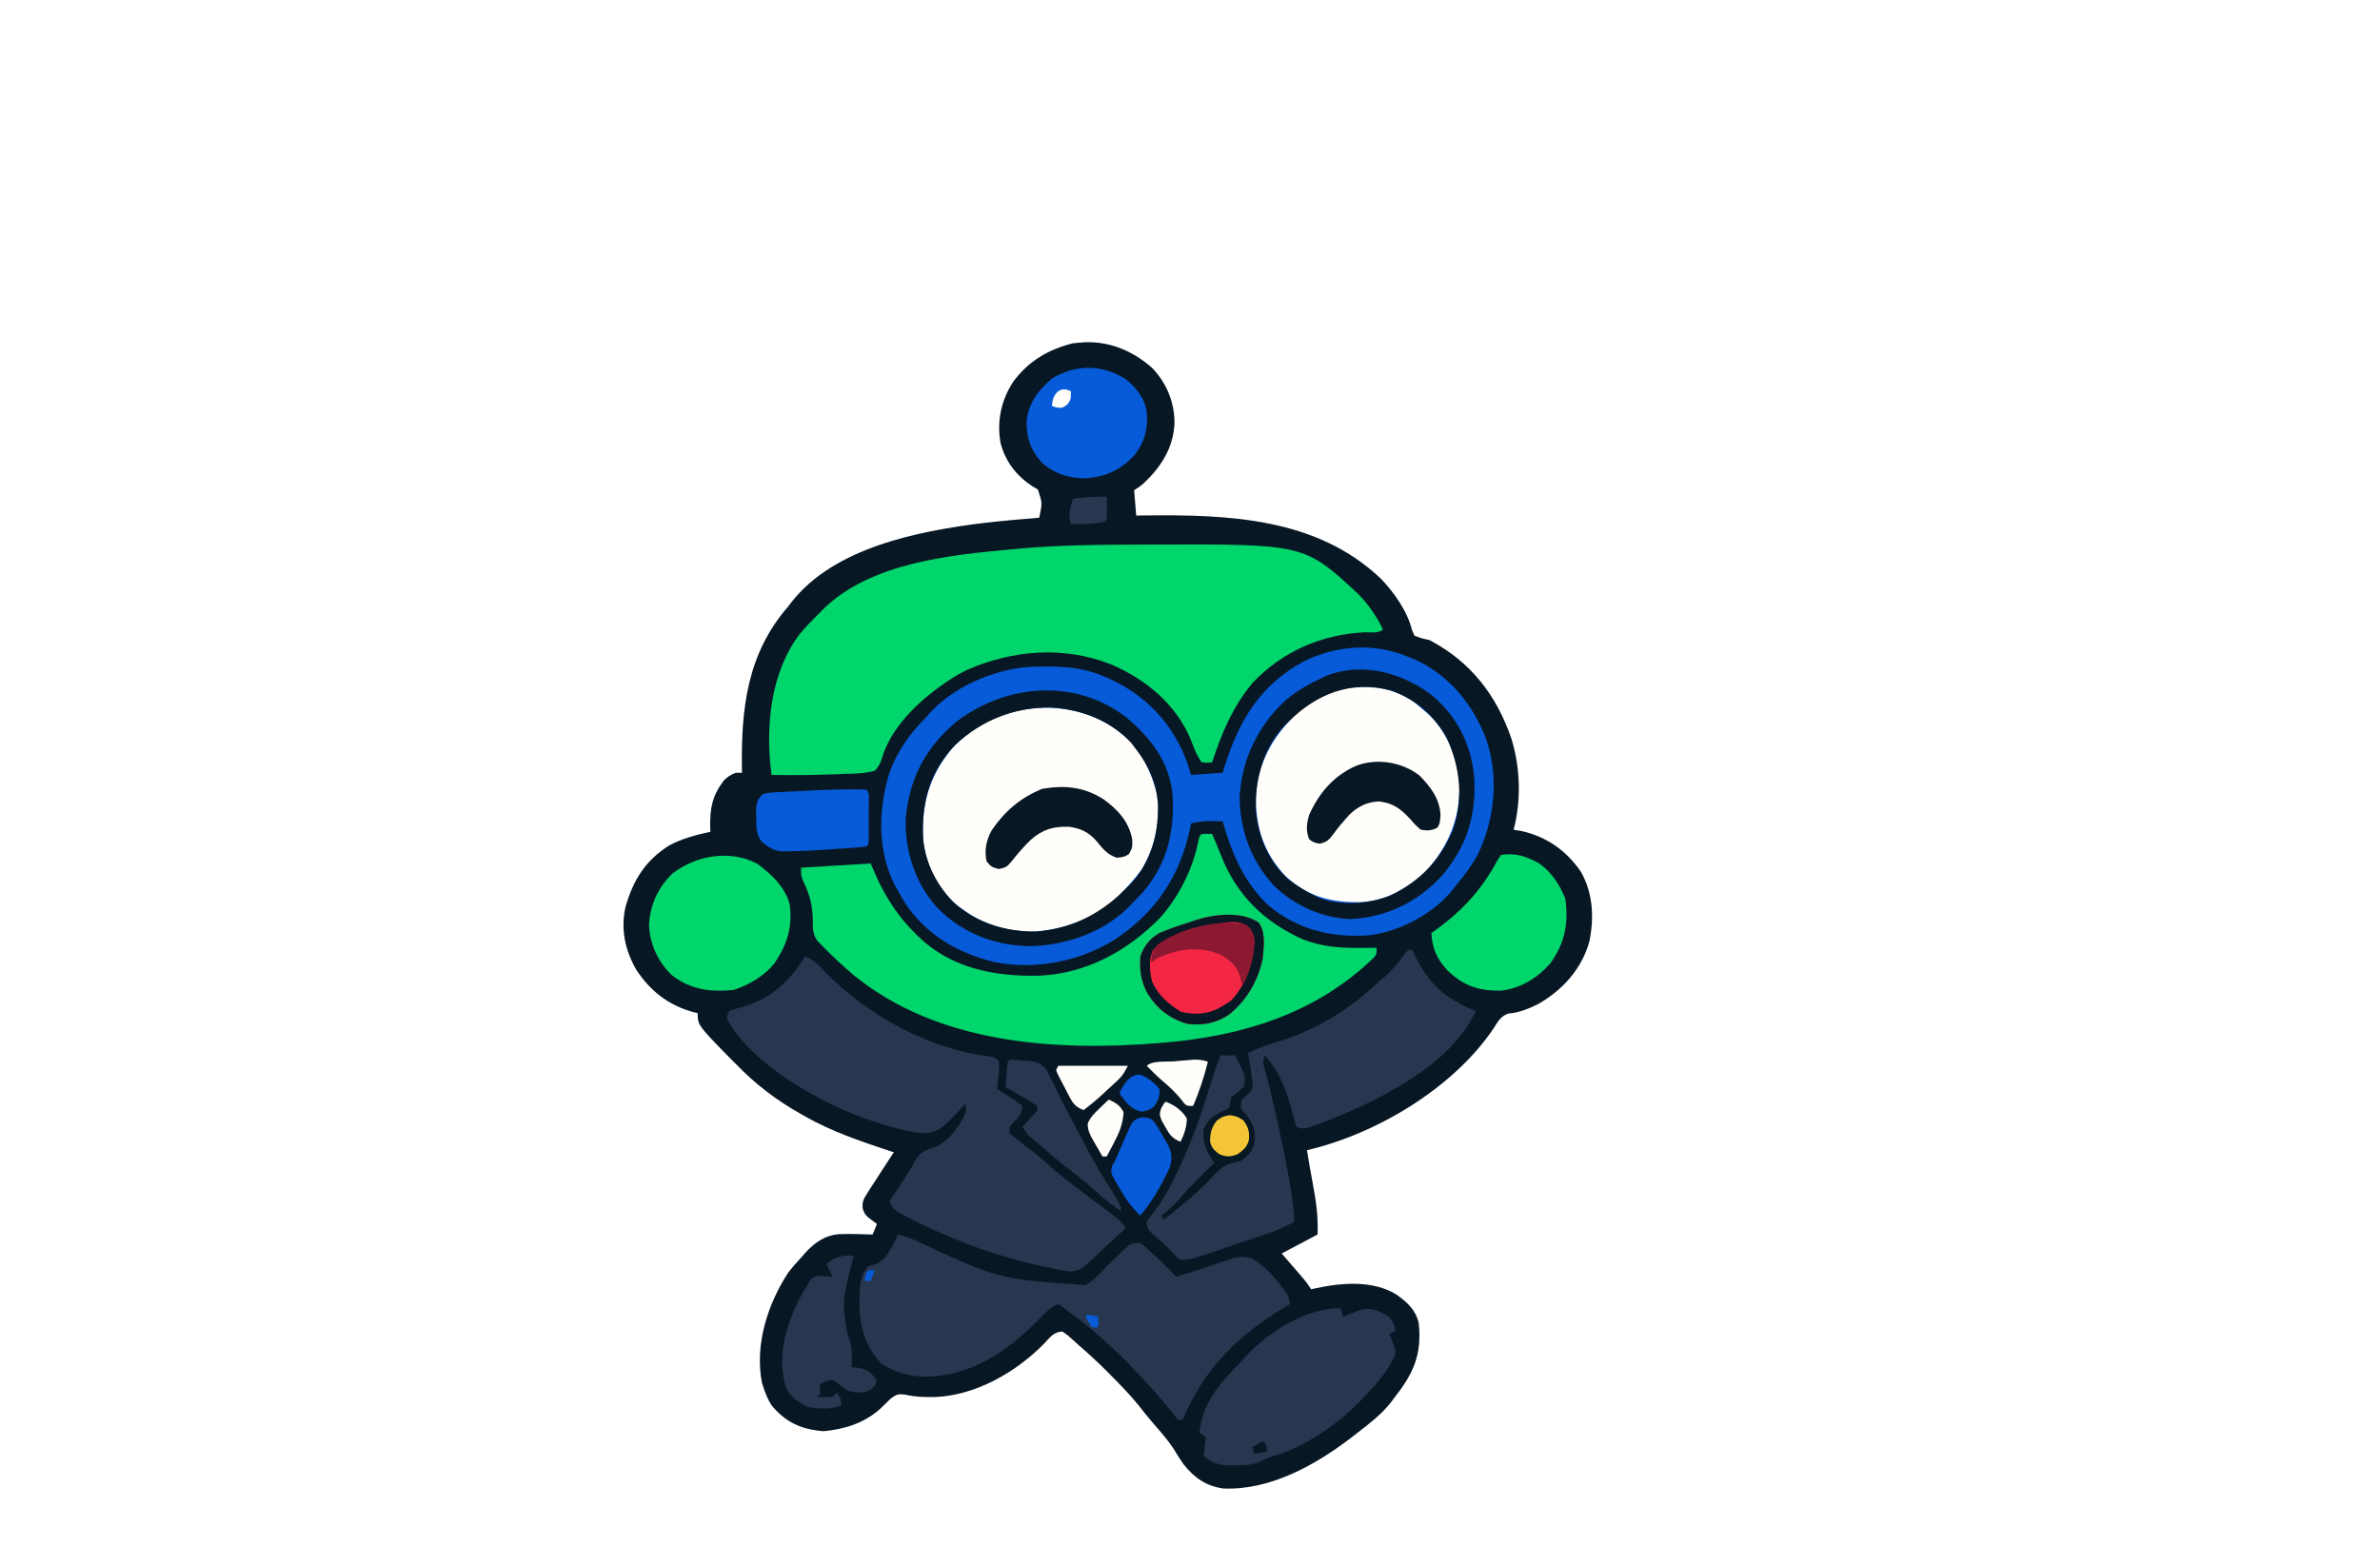
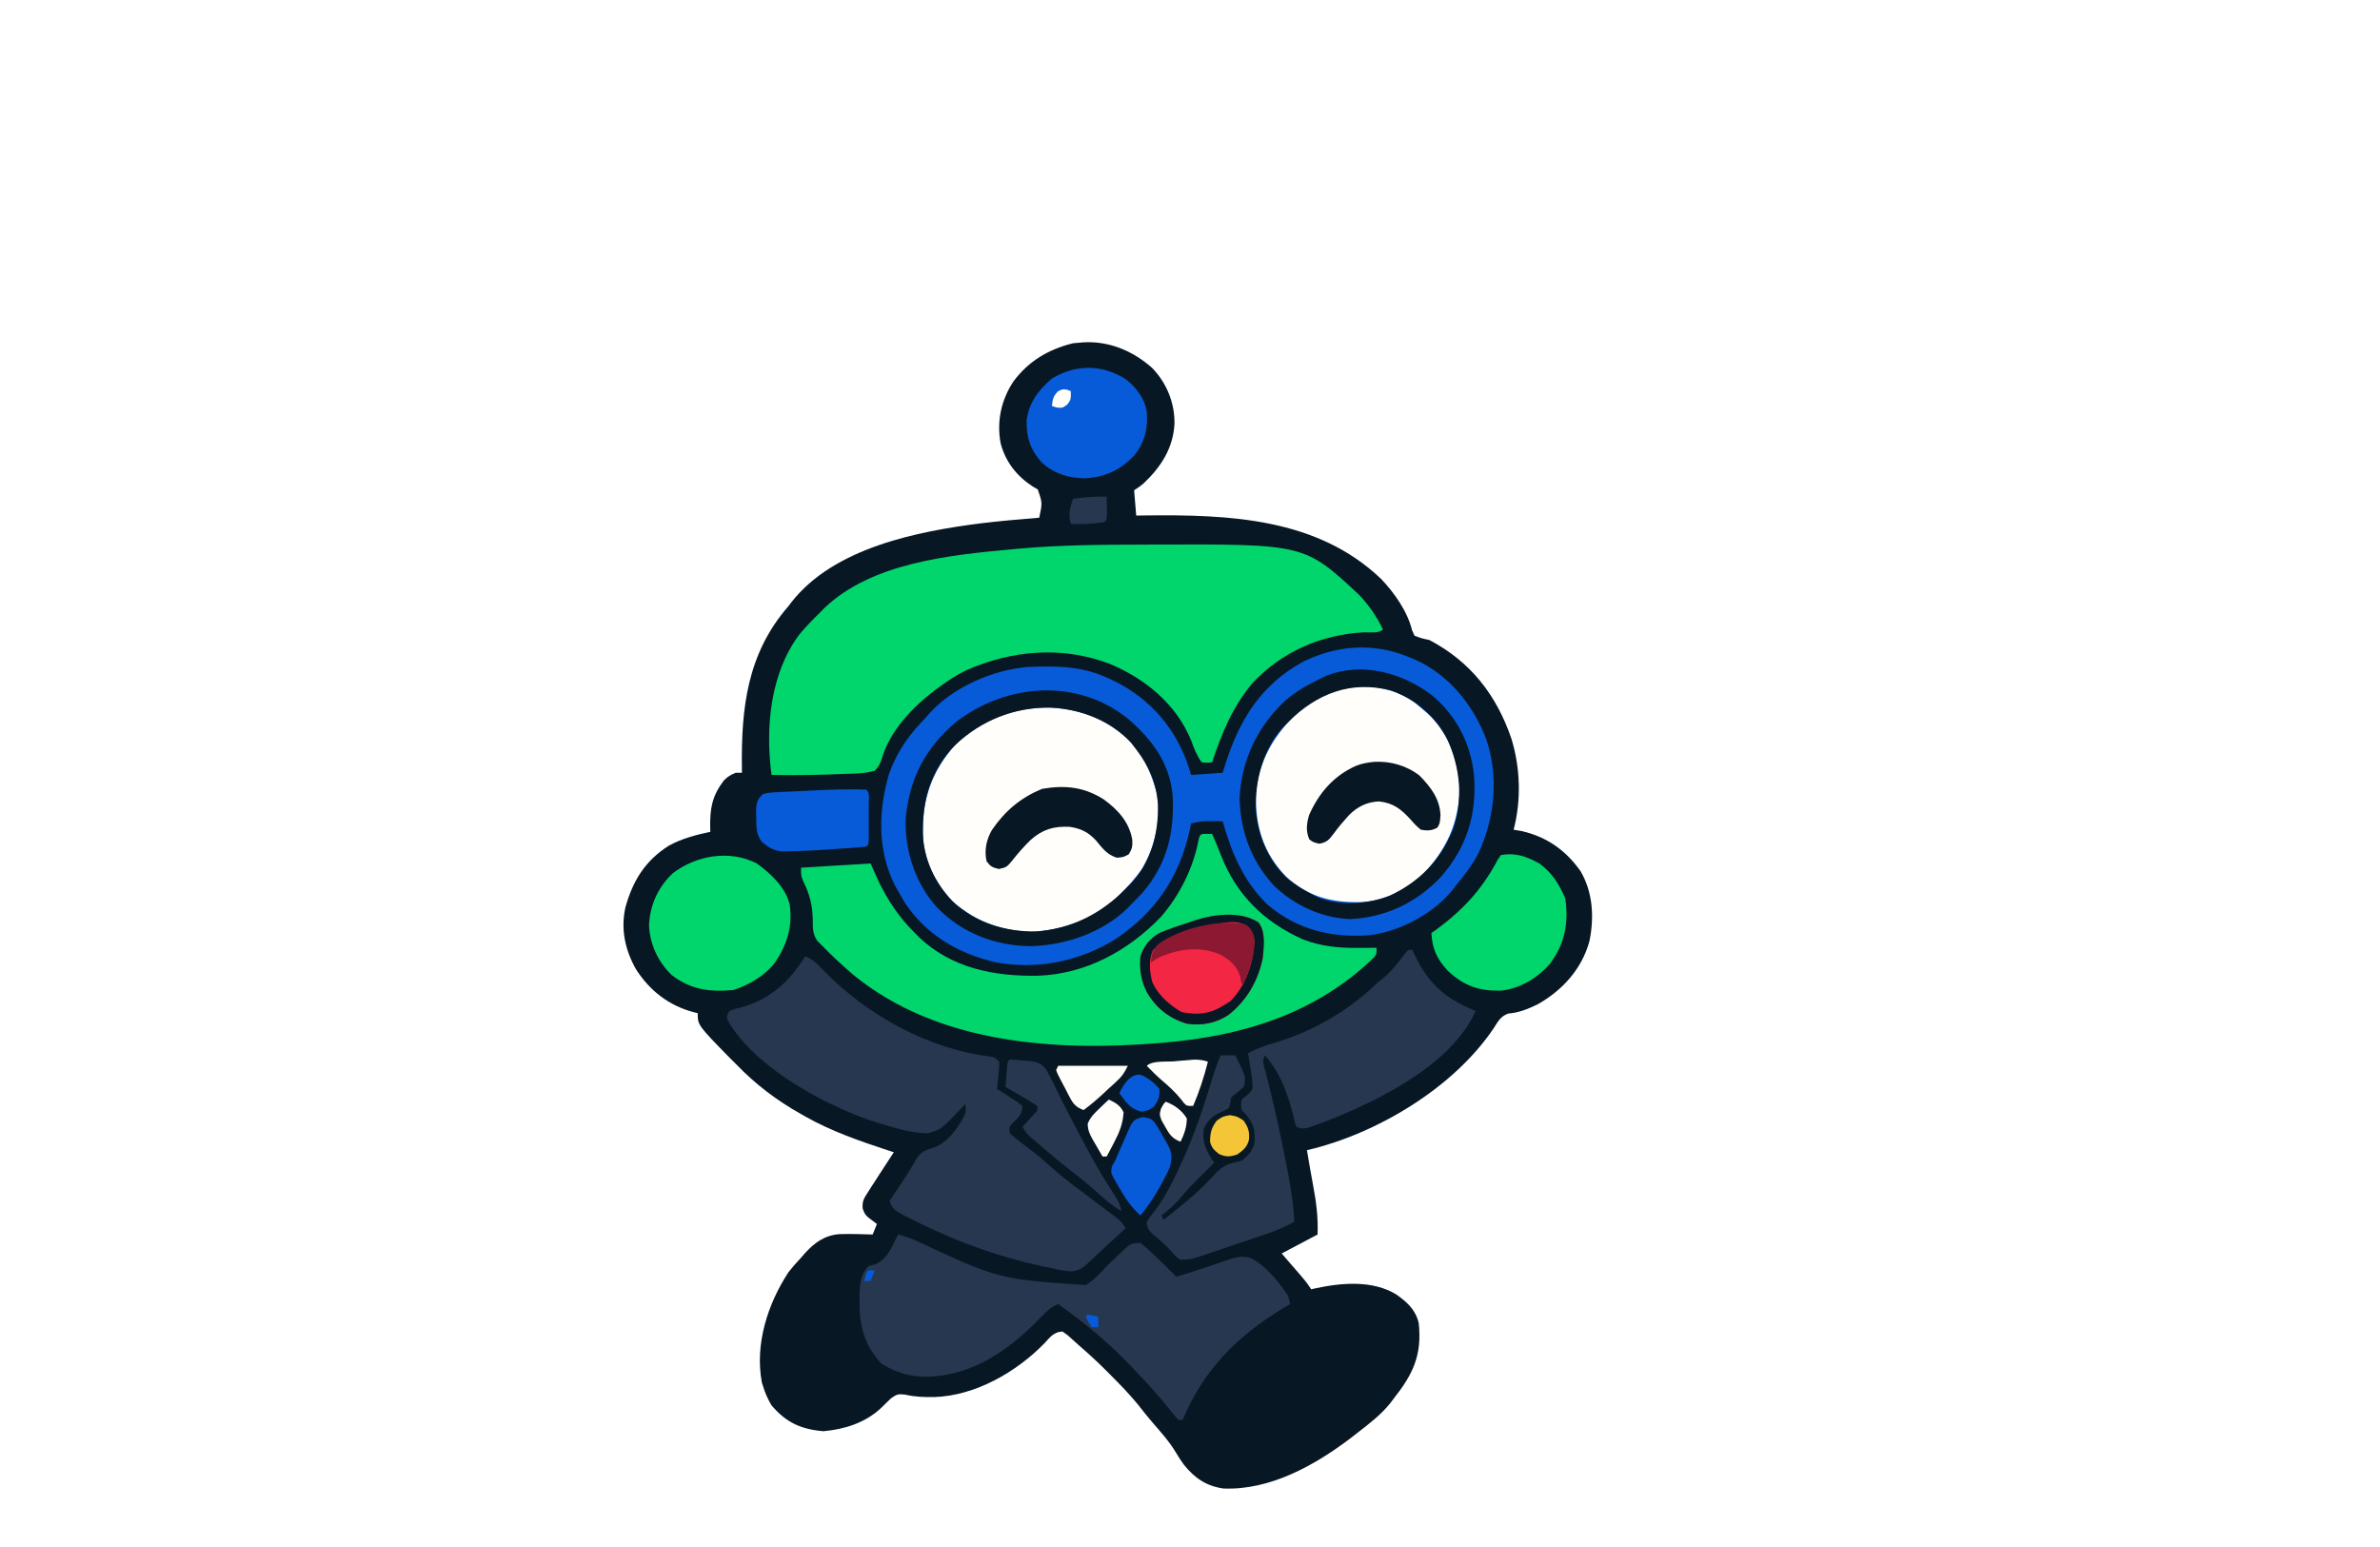
<svg xmlns="http://www.w3.org/2000/svg" viewBox="0 0 400 260" width="400" height="260">
  <path d="M 182.15 57.53 C 186.50 57.31 190.47 59.01 193.67 61.87 C 196.11 64.42 197.46 67.77 197.39 71.27 C 197.15 75.34 195.15 78.44 192.23 81.22 C 191.67 81.69 191.67 81.69 190.61 82.40 C 190.73 83.80 190.84 85.21 190.96 86.65 C 191.67 86.64 191.67 86.64 192.39 86.63 C 206.51 86.46 221.38 87.03 232.13 97.31 C 234.33 99.61 236.56 102.78 237.31 105.89 C 237.45 106.21 237.59 106.52 237.74 106.85 C 238.89 107.28 238.89 107.28 240.22 107.56 C 247.16 111.20 251.53 116.82 254.04 124.21 C 255.52 129.09 255.69 134.50 254.39 139.45 C 254.83 139.52 255.27 139.59 255.72 139.67 C 259.97 140.64 263.18 142.91 265.66 146.45 C 267.74 150.04 267.95 154.25 267.12 158.23 C 265.84 162.86 262.60 166.43 258.47 168.77 C 256.90 169.55 255.27 170.21 253.51 170.34 C 252.20 170.77 251.73 171.73 251.02 172.84 C 244.26 182.87 231.34 190.59 219.66 193.31 C 219.76 193.89 219.86 194.47 219.95 195.06 C 220.02 195.44 220.08 195.83 220.15 196.23 C 220.31 197.17 220.48 198.11 220.66 199.05 C 221.20 201.90 221.56 204.55 221.44 207.48 C 219.45 208.53 217.46 209.58 215.41 210.67 C 216.78 212.26 216.78 212.26 218.15 213.84 C 218.32 214.04 218.49 214.24 218.67 214.44 C 218.84 214.64 219.02 214.85 219.19 215.06 C 219.66 215.63 219.66 215.63 220.37 216.69 C 220.58 216.64 220.79 216.59 221.00 216.54 C 225.43 215.58 230.71 215.11 234.69 217.57 C 236.51 218.86 237.92 220.14 238.44 222.36 C 239.02 227.77 237.47 230.97 234.19 235.12 C 234.02 235.34 233.85 235.57 233.68 235.80 C 232.11 237.76 230.15 239.26 228.17 240.79 C 227.81 241.07 227.45 241.35 227.08 241.64 C 220.99 246.27 213.49 250.48 205.63 250.17 C 202.71 249.76 200.76 248.40 198.94 246.13 C 198.46 245.46 198.03 244.79 197.61 244.09 C 196.52 242.26 195.11 240.71 193.73 239.11 C 192.88 238.13 192.08 237.12 191.28 236.09 C 189.79 234.27 188.17 232.61 186.51 230.95 C 186.26 230.70 186.01 230.45 185.75 230.19 C 184.32 228.77 182.85 227.41 181.32 226.10 C 180.90 225.73 180.49 225.37 180.09 224.99 C 179.49 224.43 179.49 224.43 178.56 223.78 C 177.13 223.85 176.50 224.71 175.57 225.73 C 170.82 230.60 163.95 234.57 157.03 234.80 C 155.31 234.82 153.79 234.78 152.12 234.39 C 151.00 234.24 150.67 234.34 149.74 235.02 C 149.14 235.59 148.55 236.16 147.97 236.74 C 145.30 239.17 141.92 240.22 138.39 240.54 C 134.64 240.22 132.13 239.10 129.66 236.18 C 129.04 235.15 128.60 234.14 128.25 232.99 C 128.18 232.79 128.11 232.58 128.05 232.37 C 126.83 225.96 129.01 219.16 132.52 213.81 C 133.19 212.96 133.88 212.16 134.63 211.38 C 134.93 211.03 134.93 211.03 135.24 210.67 C 136.87 208.87 138.58 207.61 141.06 207.42 C 142.93 207.36 144.80 207.41 146.67 207.48 C 146.91 206.90 147.14 206.31 147.38 205.71 C 146.87 205.33 146.87 205.33 146.34 204.93 C 145.57 204.36 145.29 204.05 144.99 203.13 C 144.88 201.90 145.18 201.43 145.85 200.40 C 146.06 200.08 146.26 199.75 146.47 199.42 C 146.69 199.08 146.91 198.75 147.14 198.40 C 147.35 198.06 147.57 197.73 147.79 197.38 C 148.59 196.13 149.40 194.89 150.22 193.66 C 149.97 193.58 149.72 193.50 149.46 193.41 C 144.58 191.80 139.82 190.18 135.33 187.64 C 135.11 187.51 134.88 187.39 134.65 187.25 C 130.52 184.94 126.93 182.21 123.64 178.78 C 123.35 178.50 123.06 178.21 122.76 177.91 C 117.26 172.29 117.26 172.29 117.26 170.28 C 117.04 170.22 116.83 170.17 116.60 170.12 C 112.42 169.01 109.24 166.55 106.90 162.92 C 105.05 159.66 104.30 156.18 105.11 152.50 C 106.36 148.01 108.44 144.63 112.44 142.11 C 114.64 140.92 116.94 140.32 119.39 139.80 C 119.38 139.58 119.37 139.36 119.36 139.13 C 119.30 135.89 119.67 133.78 121.65 131.18 C 122.28 130.54 122.80 130.21 123.64 129.88 C 123.99 129.88 124.34 129.88 124.70 129.88 C 124.70 129.65 124.70 129.42 124.69 129.19 C 124.55 119.03 125.57 109.84 132.50 101.89 C 132.67 101.67 132.83 101.46 133.00 101.23 C 140.16 92.04 154.22 89.29 165.02 87.93 C 168.23 87.55 171.44 87.27 174.66 87.01 C 175.19 84.52 175.19 84.52 174.42 82.26 C 174.13 82.10 173.85 81.93 173.56 81.76 C 170.89 80.02 169.02 77.66 168.18 74.54 C 167.48 70.83 168.26 67.24 170.32 64.11 C 172.89 60.67 176.19 58.72 180.33 57.69 C 180.94 57.64 181.55 57.58 182.15 57.53 Z" fill="#081724" />
  <path d="M 236.67 110.39 C 237.03 110.54 237.39 110.68 237.75 110.82 C 243.50 113.39 247.57 118.42 249.78 124.21 C 251.93 130.53 251.25 137.52 248.43 143.50 C 247.42 145.39 246.20 147.03 244.82 148.66 C 244.66 148.87 244.50 149.09 244.33 149.31 C 241.06 153.49 235.52 156.45 230.30 157.17 C 223.84 157.67 218.03 156.29 213.00 152.01 C 209.00 148.13 206.97 143.31 205.49 138.03 C 204.94 138.02 204.39 138.01 203.83 138.01 C 203.52 138.01 203.21 138.00 202.90 138.00 C 201.95 138.03 201.09 138.18 200.18 138.39 C 200.11 138.73 200.04 139.07 199.97 139.43 C 198.25 147.33 194.24 153.29 187.50 157.82 C 181.48 161.59 174.17 163.06 167.18 161.70 C 160.99 160.22 155.63 157.09 152.08 151.72 C 151.68 151.06 151.30 150.39 150.93 149.72 C 150.76 149.43 150.59 149.13 150.41 148.82 C 147.45 142.99 147.60 136.26 149.41 130.09 C 150.74 126.34 152.76 123.49 155.53 120.67 C 155.72 120.46 155.90 120.24 156.09 120.02 C 160.13 115.48 166.86 112.56 172.83 112.09 C 177.16 111.92 181.24 111.90 185.30 113.58 C 185.83 113.80 185.83 113.80 186.38 114.03 C 192.63 116.88 197.06 121.57 199.48 128.03 C 199.73 128.76 199.95 129.50 200.18 130.24 C 201.93 130.12 203.69 130.00 205.49 129.88 C 205.62 129.47 205.74 129.07 205.87 128.65 C 208.25 121.07 211.86 115.10 219.08 111.17 C 224.71 108.44 230.81 107.97 236.67 110.39 Z" fill="#075BD8" />
  <path d="M 192.08 91.53 C 192.79 91.53 193.50 91.52 194.21 91.52 C 219.25 91.44 219.25 91.44 228.41 99.96 C 230.06 101.69 231.39 103.63 232.42 105.79 C 231.71 106.50 230.28 106.24 229.30 106.27 C 222.06 106.64 215.50 109.50 210.49 114.80 C 207.17 118.81 205.33 123.20 203.72 128.11 C 202.90 128.22 202.90 128.22 201.95 128.11 C 201.12 126.94 200.65 125.75 200.18 124.41 C 197.66 118.32 192.54 114.13 186.59 111.60 C 178.67 108.55 170.24 109.23 162.54 112.58 C 160.92 113.34 159.46 114.30 158.01 115.36 C 157.71 115.57 157.41 115.79 157.10 116.02 C 153.38 118.86 149.56 122.82 148.22 127.46 C 147.93 128.34 147.69 128.86 147.03 129.53 C 145.39 130.00 143.74 130.03 142.05 130.06 C 141.56 130.08 141.09 130.10 140.60 130.12 C 139.20 130.18 137.80 130.21 136.40 130.24 C 135.82 130.24 135.82 130.24 135.24 130.26 C 133.38 130.28 131.53 130.28 129.67 130.24 C 128.61 122.39 129.43 113.13 134.37 106.61 C 135.44 105.31 136.61 104.13 137.81 102.95 C 138.04 102.72 138.26 102.49 138.49 102.25 C 146.46 94.57 159.64 93.28 170.06 92.32 C 170.64 92.27 170.64 92.27 171.24 92.21 C 178.18 91.59 185.12 91.54 192.08 91.53 Z" fill="#00D66B" />
  <path d="M 202.86 140.14 C 203.29 140.15 203.29 140.15 203.72 140.16 C 204.25 141.37 204.76 142.57 205.23 143.80 C 207.84 150.45 212.48 154.97 218.96 157.87 C 222.03 159.06 225.06 159.35 228.33 159.31 C 228.77 159.31 228.77 159.31 229.21 159.31 C 229.93 159.30 230.64 159.30 231.36 159.29 C 231.36 160.35 231.36 160.35 230.94 160.90 C 221.19 170.36 208.83 174.13 195.57 175.24 C 195.33 175.26 195.09 175.28 194.85 175.30 C 177.31 176.73 157.64 175.43 143.49 163.90 C 141.64 162.32 139.86 160.68 138.17 158.94 C 137.89 158.65 137.61 158.37 137.32 158.07 C 136.55 156.84 136.60 155.93 136.60 154.49 C 136.54 152.09 136.07 150.28 135.00 148.11 C 134.63 147.24 134.63 147.24 134.63 145.83 C 138.49 145.59 142.34 145.36 146.32 145.12 C 146.79 146.17 147.26 147.22 147.74 148.31 C 149.38 151.54 151.16 154.25 153.76 156.81 C 153.98 157.03 154.19 157.25 154.42 157.48 C 159.95 162.73 167.01 164.10 174.40 163.99 C 182.49 163.72 189.63 159.80 195.17 154.04 C 198.29 150.39 200.57 145.84 201.45 141.12 C 201.68 140.13 201.82 140.16 202.86 140.14 Z" fill="#00D66B" />
  <path d="M 135.33 160.71 C 136.70 161.26 137.50 162.13 138.50 163.19 C 145.74 170.62 156.08 176.35 166.46 177.57 C 167.22 177.72 167.22 177.72 167.93 178.43 C 167.93 179.50 167.93 179.50 167.80 180.77 C 167.76 181.19 167.72 181.61 167.68 182.05 C 167.63 182.54 167.63 182.54 167.58 183.03 C 167.89 183.22 168.19 183.42 168.51 183.61 C 168.91 183.87 169.31 184.13 169.70 184.38 C 170.10 184.63 170.49 184.88 170.90 185.14 C 171.21 185.38 171.52 185.62 171.83 185.87 C 171.83 187.34 171.14 187.77 170.17 188.80 C 169.60 189.42 169.60 189.42 169.70 190.47 C 170.45 191.13 171.19 191.72 171.99 192.31 C 172.45 192.66 172.91 193.02 173.37 193.37 C 173.60 193.54 173.82 193.71 174.05 193.89 C 174.80 194.48 175.50 195.10 176.19 195.74 C 178.83 198.14 181.75 200.21 184.59 202.35 C 185.23 202.83 185.87 203.32 186.51 203.80 C 187.06 204.22 187.06 204.22 187.62 204.64 C 188.48 205.35 188.48 205.35 189.19 206.42 C 187.98 207.55 186.76 208.67 185.53 209.78 C 184.99 210.27 184.46 210.79 183.94 211.30 C 181.70 213.38 181.70 213.38 180.11 213.68 C 178.96 213.63 177.92 213.42 176.79 213.15 C 176.24 213.04 175.68 212.92 175.13 212.81 C 168.04 211.28 161.34 208.88 154.82 205.71 C 154.58 205.59 154.33 205.47 154.08 205.35 C 150.09 203.38 150.09 203.38 149.51 201.81 C 149.74 201.46 149.98 201.11 150.22 200.75 C 150.37 200.52 150.52 200.30 150.68 200.06 C 151.01 199.58 151.34 199.08 151.67 198.59 C 152.49 197.36 153.27 196.12 153.98 194.81 C 154.75 193.56 155.54 193.30 156.91 192.89 C 159.31 191.96 160.79 189.87 161.98 187.68 C 162.35 186.84 162.35 186.84 162.26 185.51 C 162.07 185.72 161.88 185.93 161.68 186.15 C 158.13 189.87 158.13 189.87 155.89 190.47 C 153.57 190.45 151.34 189.83 149.13 189.19 C 148.81 189.09 148.48 189.00 148.15 188.90 C 145.17 188.01 142.37 186.88 139.59 185.51 C 139.19 185.32 138.80 185.13 138.39 184.93 C 132.64 181.98 125.40 177.15 122.22 171.34 C 122.20 170.57 122.20 170.57 122.58 169.92 C 123.48 169.56 123.48 169.56 124.66 169.28 C 129.50 167.91 132.73 164.93 135.33 160.71 Z" fill="#26374F" />
  <path d="M 189.58 124.21 C 191.86 126.61 193.22 129.21 194.15 132.36 C 194.22 132.58 194.29 132.80 194.36 133.03 C 195.25 137.54 194.20 142.20 191.87 146.12 C 190.76 147.68 189.47 149.06 188.13 150.43 C 187.94 150.63 187.76 150.83 187.57 151.03 C 183.93 154.56 178.26 156.39 173.31 156.61 C 169.22 156.49 165.22 155.36 161.91 152.91 C 161.57 152.67 161.57 152.67 161.23 152.43 C 157.83 149.78 155.83 145.79 155.18 141.57 C 154.79 135.44 156.04 130.54 160.05 125.74 C 167.72 117.49 181.18 116.46 189.58 124.21 Z" fill="#FFFEFA" />
  <path d="M 150.93 207.48 C 152.08 207.73 153.10 208.14 154.19 208.62 C 167.79 214.96 167.79 214.96 182.46 215.98 C 183.89 215.13 184.89 214.02 186.00 212.80 C 186.74 212.07 187.50 211.36 188.26 210.65 C 188.44 210.47 188.62 210.30 188.80 210.12 C 189.87 209.11 190.12 208.90 191.67 208.90 C 192.43 209.49 193.09 210.07 193.78 210.74 C 193.96 210.91 194.14 211.08 194.33 211.25 C 195.47 212.34 196.59 213.45 197.70 214.57 C 199.55 214.03 201.39 213.45 203.21 212.81 C 208.23 211.07 208.23 211.07 210.10 211.38 C 212.77 212.69 214.83 215.35 216.48 217.76 C 216.61 218.22 216.73 218.70 216.83 219.17 C 216.48 219.38 216.12 219.59 215.75 219.81 C 207.97 224.50 202.29 230.18 198.76 238.66 C 198.53 238.66 198.29 238.66 198.05 238.66 C 197.57 238.13 197.12 237.57 196.68 237.00 C 194.76 234.61 192.72 232.37 190.61 230.16 C 190.40 229.94 190.20 229.72 189.98 229.50 C 186.23 225.59 182.26 222.30 177.85 219.17 C 176.50 219.73 175.71 220.58 174.71 221.63 C 169.51 226.96 163.38 231.25 155.69 231.38 C 152.79 231.36 150.67 230.70 148.18 229.23 C 145.39 226.28 144.42 222.93 144.46 218.97 C 144.46 218.72 144.45 218.47 144.45 218.21 C 144.46 216.27 144.53 214.23 145.96 212.80 C 146.34 212.69 146.71 212.59 147.09 212.48 C 149.16 211.67 149.97 209.34 150.93 207.48 Z" fill="#26374F" />
  <path d="M 237.80 118.10 C 238.26 118.48 238.71 118.86 239.15 119.25 C 239.39 119.45 239.63 119.66 239.88 119.87 C 243.25 122.93 244.89 127.26 245.28 131.73 C 245.43 137.29 243.54 142.06 239.86 146.18 C 237.02 149.18 232.97 151.39 228.80 151.62 C 223.79 151.72 219.85 150.74 216.08 147.26 C 212.35 143.35 210.98 138.91 211.08 133.62 C 211.44 128.30 213.79 124.01 217.54 120.31 C 217.75 120.11 217.96 119.90 218.17 119.68 C 223.45 114.79 231.87 113.85 237.80 118.10 Z" fill="#FFFEFA" />
  <path d="M 236.67 159.65 C 236.91 159.65 237.14 159.65 237.38 159.65 C 237.51 159.92 237.63 160.19 237.76 160.47 C 240.14 165.49 242.96 167.83 248.01 169.92 C 243.93 179.04 231.46 185.11 222.72 188.50 C 219.16 189.83 219.16 189.83 217.89 189.41 C 217.63 188.71 217.63 188.71 217.43 187.77 C 216.49 184.02 215.20 180.28 212.58 177.36 C 212.08 178.36 212.37 178.86 212.65 179.94 C 212.75 180.34 212.84 180.73 212.95 181.14 C 213.06 181.58 213.17 182.01 213.29 182.46 C 214.33 186.65 215.25 190.86 216.08 195.10 C 216.13 195.37 216.19 195.64 216.24 195.91 C 216.86 199.05 217.37 202.15 217.54 205.35 C 215.21 206.64 212.78 207.45 210.26 208.26 C 209.25 208.59 208.25 208.93 207.24 209.27 C 206.87 209.40 206.49 209.53 206.10 209.66 C 205.35 209.91 204.61 210.17 203.86 210.43 C 200.13 211.69 200.13 211.69 198.41 211.73 C 197.72 211.31 197.72 211.31 197.19 210.67 C 196.10 209.43 194.94 208.40 193.66 207.37 C 192.99 206.67 192.76 206.33 192.74 205.35 C 193.22 204.56 193.22 204.56 193.96 203.67 C 195.82 201.22 197.12 198.59 198.41 195.79 C 198.52 195.54 198.64 195.29 198.75 195.04 C 200.96 190.21 202.54 185.20 204.10 180.14 C 204.41 179.19 204.76 178.28 205.14 177.36 C 205.96 177.36 206.77 177.36 207.62 177.36 C 209.42 180.98 209.42 180.98 209.04 182.68 C 208.34 183.28 207.63 183.87 206.91 184.45 C 206.84 184.90 206.84 184.90 206.77 185.36 C 206.70 185.64 206.63 185.93 206.56 186.22 C 205.96 186.57 205.96 186.57 205.21 186.91 C 203.71 187.58 203.02 188.24 202.30 189.76 C 202.01 192.11 202.80 193.52 204.07 195.43 C 203.76 195.74 203.45 196.05 203.13 196.36 C 202.71 196.78 202.30 197.19 201.88 197.60 C 201.68 197.80 201.47 198.01 201.26 198.21 C 200.30 199.17 199.37 200.13 198.52 201.18 C 197.83 202.01 197.17 202.68 196.35 203.36 C 196.13 203.54 195.92 203.72 195.70 203.90 C 195.54 204.03 195.38 204.16 195.22 204.29 C 195.33 204.53 195.45 204.76 195.57 205.00 C 198.65 202.58 201.64 200.19 204.25 197.25 C 205.62 195.78 206.71 195.49 208.68 195.08 C 209.79 194.16 210.35 193.62 210.81 192.24 C 210.98 190.06 210.81 189.04 209.39 187.28 C 209.04 186.93 209.04 186.93 208.68 186.57 C 208.53 185.76 208.53 185.76 208.68 184.80 C 208.98 184.56 209.28 184.31 209.59 184.05 C 210.54 183.14 210.54 183.14 210.50 182.13 C 210.41 181.12 210.27 180.13 210.10 179.13 C 210.03 178.70 209.97 178.27 209.90 177.83 C 209.85 177.56 209.80 177.29 209.74 177.01 C 211.29 176.18 212.81 175.64 214.49 175.17 C 220.56 173.35 226.36 170.02 230.97 165.66 C 231.71 164.96 231.71 164.96 232.82 164.10 C 234.08 162.97 235.04 161.70 236.06 160.36 C 236.36 160.01 236.36 160.01 236.67 159.65 Z" fill="#26374F" />
-   <path d="M 225.33 219.88 C 225.51 220.58 225.51 220.58 225.69 221.30 C 226.08 221.14 226.08 221.14 226.48 220.98 C 226.83 220.84 227.17 220.71 227.53 220.57 C 227.87 220.43 228.21 220.30 228.56 220.16 C 230.11 219.74 231.27 220.09 232.67 220.84 C 233.70 221.44 233.83 221.64 234.35 222.81 C 234.41 223.13 234.48 223.45 234.55 223.78 C 234.20 223.90 233.85 224.01 233.48 224.13 C 233.59 224.40 233.70 224.66 233.82 224.93 C 234.63 227.04 234.63 227.04 234.31 228.11 C 233.08 230.58 231.50 232.44 229.59 234.41 C 229.37 234.65 229.15 234.89 228.92 235.14 C 225.10 239.22 219.12 243.38 213.64 244.82 C 212.87 245.03 212.87 245.03 211.98 245.59 C 210.48 246.25 209.24 246.27 207.62 246.26 C 207.34 246.27 207.07 246.27 206.78 246.28 C 204.84 246.28 203.82 245.91 202.30 244.69 C 202.42 243.63 202.54 242.58 202.66 241.50 C 202.31 241.26 201.96 241.03 201.59 240.79 C 202.00 235.75 205.27 232.19 208.68 228.74 C 208.91 228.49 209.14 228.23 209.37 227.97 C 213.15 223.86 219.63 219.75 225.33 219.88 Z" fill="#26374F" />
  <path d="M 127.19 145.12 C 129.58 146.85 131.94 149.04 132.72 151.97 C 133.24 155.69 132.31 158.70 130.26 161.76 C 128.56 163.98 125.93 165.52 123.29 166.38 C 119.36 166.76 116.10 166.35 112.92 163.90 C 110.62 161.72 109.21 158.69 109.08 155.52 C 109.22 152.13 110.58 149.14 113.05 146.78 C 116.99 143.75 122.66 142.77 127.19 145.12 Z" fill="#00D66B" />
  <path d="M 189.35 120.61 C 193.43 124.06 196.53 128.05 197.07 133.54 C 197.46 139.81 196.13 145.33 191.92 150.14 C 191.37 150.72 190.82 151.29 190.26 151.85 C 189.90 152.22 189.90 152.22 189.54 152.60 C 185.28 156.77 179.09 158.86 173.22 159.02 C 167.23 158.95 161.77 156.87 157.55 152.58 C 153.80 148.49 152.01 142.92 152.23 137.40 C 152.89 130.66 155.65 125.55 160.78 121.26 C 169.18 114.90 180.78 113.95 189.35 120.61 Z M 160.53 125.21 C 156.47 129.44 155.01 134.30 155.10 140.03 C 155.26 144.55 157.09 148.24 160.13 151.54 C 163.97 155.09 168.99 156.62 174.14 156.55 C 180.07 156.09 185.02 153.59 189.19 149.37 C 189.54 149.04 189.54 149.04 189.89 148.70 C 193.47 144.99 194.70 140.16 194.62 135.16 C 194.34 131.64 193.12 128.75 190.97 125.98 C 190.55 125.43 190.55 125.43 190.12 124.86 C 186.57 121.04 181.77 119.24 176.63 118.91 C 170.49 118.85 165.00 121.04 160.53 125.21 Z" fill="#081724" />
  <path d="M 252.26 143.70 C 254.72 143.27 256.52 143.93 258.68 145.10 C 260.79 146.60 262.08 148.63 263.07 150.99 C 263.66 155.04 263.03 158.55 260.55 161.91 C 258.40 164.39 255.52 166.14 252.22 166.50 C 248.49 166.54 246.07 165.72 243.33 163.16 C 241.50 161.19 240.72 159.49 240.57 156.81 C 240.84 156.62 241.11 156.42 241.39 156.23 C 245.88 152.95 249.14 149.40 251.74 144.45 C 251.91 144.20 252.08 143.96 252.26 143.70 Z" fill="#00D66B" />
  <path d="M 240.57 116.77 C 244.77 120.26 247.20 124.94 247.74 130.37 C 248.20 136.92 246.55 142.32 242.21 147.33 C 238.13 151.68 232.90 154.20 226.89 154.47 C 222.07 154.25 217.56 152.17 214.11 148.86 C 210.28 144.65 208.48 139.78 208.33 134.13 C 208.65 127.75 211.34 122.09 216.01 117.75 C 217.87 116.14 219.93 114.99 222.15 113.94 C 222.43 113.80 222.71 113.67 223.00 113.53 C 229.03 111.23 235.63 113.08 240.57 116.77 Z M 216.48 121.38 C 216.27 121.58 216.07 121.78 215.86 121.98 C 212.30 125.78 210.92 131.02 211.06 136.10 C 211.42 140.55 213.17 144.71 216.50 147.77 C 217.83 148.81 219.23 149.66 220.73 150.43 C 220.96 150.55 221.20 150.68 221.44 150.80 C 225.04 152.31 230.02 151.95 233.58 150.55 C 238.58 148.13 241.94 144.73 244.16 139.58 C 245.96 134.40 245.44 129.14 243.23 124.19 C 241.17 120.32 237.96 117.55 233.84 116.06 C 227.08 114.29 221.28 116.58 216.48 121.38 Z" fill="#081724" />
  <path d="M 189.23 63.75 C 190.96 65.13 192.46 67.03 192.74 69.29 C 192.97 72.01 192.39 74.29 190.69 76.48 C 188.27 79.04 185.75 80.21 182.24 80.39 C 179.51 80.34 177.02 79.56 175.02 77.66 C 173.16 75.56 172.49 73.50 172.54 70.71 C 172.90 67.68 174.51 65.58 176.79 63.62 C 180.80 61.20 185.25 61.20 189.23 63.75 Z" fill="#075BD8" />
  <path d="M 211.52 155.04 C 212.77 156.72 212.40 159.09 212.22 161.06 C 211.45 164.81 209.52 168.19 206.48 170.57 C 204.31 171.99 202.04 172.41 199.47 172.05 C 196.49 171.15 194.31 169.43 192.75 166.75 C 191.73 164.74 191.50 162.91 191.67 160.71 C 192.30 158.95 193.25 157.74 194.86 156.81 C 196.49 156.12 198.14 155.57 199.82 155.04 C 200.15 154.93 200.47 154.81 200.81 154.69 C 204.10 153.63 208.52 153.09 211.52 155.04 Z" fill="#F32643" />
-   <path d="M 143.48 211.02 C 143.39 211.41 143.29 211.79 143.19 212.19 C 143.06 212.70 142.93 213.21 142.80 213.72 C 142.73 213.98 142.67 214.23 142.60 214.49 C 141.99 216.93 141.64 218.94 142.00 221.48 C 142.06 221.93 142.12 222.38 142.18 222.84 C 142.39 224.12 142.39 224.12 142.80 225.24 C 143.14 226.28 143.20 227.07 143.17 228.17 C 143.17 228.47 143.16 228.78 143.15 229.10 C 143.15 229.34 143.14 229.57 143.13 229.80 C 143.50 229.82 143.87 229.85 144.26 229.87 C 145.83 230.20 146.36 230.72 147.38 231.93 C 147.03 232.99 147.03 232.99 146.30 233.61 C 144.92 234.20 143.82 234.15 142.42 233.70 C 141.74 233.26 141.13 232.80 140.52 232.27 C 139.94 231.85 139.94 231.85 139.20 232.03 C 138.51 232.28 138.51 232.28 137.81 232.64 C 137.81 233.22 137.81 233.81 137.81 234.41 C 137.46 234.59 137.46 234.59 137.11 234.76 C 138.53 234.83 138.53 234.83 139.94 234.76 C 140.29 234.41 140.29 234.41 140.65 234.06 C 141.36 235.12 141.36 235.12 141.36 236.18 C 139.78 236.97 137.75 236.72 136.04 236.54 C 134.45 235.92 132.93 234.90 132.15 233.35 C 130.50 228.06 132.00 223.04 134.39 218.22 C 134.80 217.46 135.22 216.71 135.69 215.98 C 135.85 215.72 136.00 215.46 136.17 215.19 C 136.75 214.57 136.75 214.57 137.55 214.43 C 137.98 214.45 137.98 214.45 138.41 214.48 C 138.70 214.49 138.98 214.50 139.28 214.52 C 139.61 214.54 139.61 214.54 139.94 214.57 C 139.59 213.87 139.24 213.16 138.88 212.44 C 140.51 211.17 141.44 210.95 143.48 211.02 Z" fill="#26374F" />
  <path d="M 145.61 132.72 C 146.23 133.34 146.01 134.19 146.01 135.03 C 146.01 135.43 146.01 135.82 146.01 136.24 C 146.01 136.65 146.01 137.07 146.01 137.50 C 146.01 138.13 146.01 138.13 146.01 138.76 C 146.01 139.16 146.01 139.56 146.01 139.97 C 146.01 140.33 146.01 140.70 146.01 141.08 C 145.96 141.93 145.96 141.93 145.61 142.28 C 144.00 142.47 142.38 142.55 140.76 142.66 C 140.09 142.71 140.09 142.71 139.41 142.76 C 137.15 142.91 134.89 143.03 132.62 143.07 C 132.04 143.09 132.04 143.09 131.43 143.10 C 129.99 142.95 129.11 142.39 128.02 141.47 C 127.00 140.19 127.12 138.73 127.10 137.15 C 127.08 136.55 127.08 136.55 127.07 135.94 C 127.20 134.68 127.35 134.29 128.25 133.43 C 129.39 133.20 129.39 133.20 130.80 133.13 C 131.18 133.11 131.18 133.11 131.57 133.09 C 132.38 133.05 133.19 133.01 134.01 132.98 C 134.54 132.95 135.07 132.93 135.60 132.90 C 138.92 132.73 142.28 132.57 145.61 132.72 Z" fill="#075BD8" />
  <path d="M 185.44 134.31 C 187.85 136.04 189.80 138.15 190.30 141.15 C 190.35 142.25 190.29 142.59 189.72 143.57 C 188.84 144.05 188.84 144.05 187.69 144.16 C 185.99 143.57 185.37 142.66 184.24 141.30 C 182.94 139.87 181.65 139.23 179.75 138.96 C 177.08 138.84 175.23 139.39 173.23 141.15 C 172.06 142.29 171.02 143.48 170.02 144.76 C 169.25 145.68 169.10 145.80 167.87 146.05 C 166.77 145.80 166.49 145.63 165.81 144.76 C 165.40 142.89 165.77 141.13 166.71 139.49 C 168.94 136.25 171.51 134.09 175.13 132.58 C 178.98 131.93 182.12 132.23 185.44 134.31 Z" fill="#081724" />
  <path d="M 230.97 128.04 C 233.69 127.89 236.42 128.67 238.58 130.35 C 240.46 132.28 241.98 134.24 242.10 137.01 C 241.99 138.39 241.99 138.39 241.59 139.09 C 240.57 139.64 239.94 139.63 238.80 139.45 C 237.89 138.67 237.89 138.67 237.03 137.68 C 235.41 135.94 234.16 134.96 231.76 134.69 C 229.70 134.79 228.18 135.56 226.72 136.99 C 225.81 138.00 224.93 139.03 224.13 140.13 C 223.37 141.15 223.02 141.54 221.75 141.80 C 220.73 141.57 220.73 141.57 220.04 141.06 C 219.44 139.61 219.59 138.47 220.02 136.97 C 221.67 133.26 224.16 130.37 227.90 128.71 C 228.94 128.30 229.87 128.15 230.97 128.04 Z" fill="#081724" />
  <path d="M 169.70 178.07 C 170.58 178.11 171.43 178.17 172.29 178.27 C 172.54 178.29 172.78 178.30 173.02 178.32 C 174.38 178.48 174.93 178.68 175.82 179.73 C 176.03 180.12 176.23 180.51 176.44 180.91 C 176.72 181.45 176.72 181.45 177.01 182.00 C 177.21 182.41 177.40 182.83 177.61 183.25 C 178.98 186.04 180.42 188.79 181.89 191.54 C 182.00 191.75 182.11 191.97 182.23 192.19 C 183.75 195.04 185.33 197.84 187.11 200.53 C 187.76 201.53 188.30 202.39 188.48 203.58 C 187.11 202.75 185.95 201.81 184.76 200.73 C 183.37 199.45 181.94 198.27 180.44 197.12 C 178.56 195.66 176.73 194.15 174.93 192.60 C 174.70 192.40 174.47 192.21 174.24 192.01 C 174.03 191.82 173.81 191.64 173.60 191.45 C 173.41 191.28 173.22 191.12 173.03 190.95 C 172.54 190.47 172.54 190.47 171.83 189.41 C 172.01 189.21 172.19 189.02 172.37 188.81 C 172.60 188.56 172.83 188.30 173.07 188.03 C 173.30 187.78 173.53 187.53 173.77 187.27 C 174.39 186.63 174.39 186.63 174.31 185.87 C 173.44 185.29 172.56 184.75 171.65 184.23 C 171.40 184.08 171.15 183.93 170.88 183.78 C 170.26 183.41 169.63 183.04 169.00 182.68 C 169.05 181.98 169.10 181.27 169.15 180.57 C 169.18 180.18 169.21 179.79 169.24 179.39 C 169.35 178.43 169.35 178.43 169.70 178.07 Z" fill="#26374F" />
  <path d="M 192.12 187.75 C 193.44 187.99 193.44 187.99 194.03 188.61 C 194.60 189.44 195.09 190.29 195.57 191.18 C 195.72 191.43 195.88 191.69 196.03 191.95 C 196.92 193.53 197.10 194.32 196.63 196.14 C 196.22 197.04 195.80 197.89 195.33 198.75 C 195.20 198.99 195.07 199.22 194.94 199.46 C 193.99 201.19 192.92 202.76 191.67 204.29 C 190.16 202.91 189.16 201.46 188.15 199.69 C 188.00 199.44 187.85 199.19 187.70 198.93 C 186.66 197.11 186.66 197.11 186.89 195.99 C 187.06 195.69 187.24 195.39 187.42 195.08 C 187.65 194.57 187.87 194.05 188.08 193.53 C 188.34 192.96 188.59 192.39 188.84 191.82 C 188.97 191.53 189.09 191.24 189.22 190.94 C 189.34 190.66 189.47 190.39 189.59 190.10 C 189.70 189.85 189.81 189.60 189.93 189.34 C 190.50 188.22 190.87 188.01 192.12 187.75 Z" fill="#075BD8" />
  <path d="M 211.52 155.04 C 212.77 156.72 212.40 159.09 212.22 161.06 C 211.45 164.81 209.52 168.19 206.48 170.57 C 204.31 171.99 202.04 172.41 199.47 172.05 C 196.49 171.15 194.31 169.43 192.75 166.75 C 191.73 164.74 191.50 162.91 191.67 160.71 C 192.30 158.95 193.25 157.74 194.86 156.81 C 196.49 156.12 198.14 155.57 199.82 155.04 C 200.15 154.93 200.47 154.81 200.81 154.69 C 204.10 153.63 208.52 153.09 211.52 155.04 Z M 203.15 155.64 C 202.86 155.70 202.58 155.76 202.30 155.83 C 199.17 156.56 196.24 157.49 193.80 159.65 C 193.01 161.22 193.21 163.39 193.66 165.05 C 194.66 167.30 196.47 168.82 198.54 170.08 C 201.31 170.67 203.47 170.39 205.85 168.86 C 206.16 168.66 206.47 168.46 206.80 168.26 C 209.37 165.69 210.59 161.96 210.83 158.40 C 210.80 157.23 210.54 156.61 209.74 155.75 C 207.82 154.36 205.28 155.16 203.15 155.64 Z" fill="#081724" />
  <path d="M 209.39 155.39 C 210.33 156.14 210.45 156.45 210.76 157.68 C 211.01 160.29 210.03 162.93 209.04 165.31 C 208.92 165.31 208.80 165.31 208.68 165.31 C 208.60 164.94 208.52 164.57 208.44 164.18 C 207.90 162.33 206.77 161.39 205.12 160.44 C 201.84 159.05 198.57 159.39 195.32 160.68 C 194.44 161.07 194.44 161.07 193.44 161.77 C 193.51 160.43 193.69 159.77 194.58 158.74 C 198.22 156.04 205.00 154.37 209.39 155.39 Z" fill="#8C1831" />
  <path d="M 177.85 179.13 C 181.71 179.13 185.57 179.13 189.55 179.13 C 188.93 180.36 188.61 180.86 187.66 181.74 C 187.42 181.95 187.19 182.17 186.96 182.39 C 186.72 182.61 186.48 182.83 186.22 183.05 C 185.99 183.28 185.75 183.50 185.50 183.73 C 184.41 184.74 183.31 185.69 182.11 186.57 C 180.92 186.09 180.44 185.64 179.84 184.51 C 179.70 184.24 179.56 183.97 179.41 183.70 C 179.20 183.28 179.20 183.28 178.98 182.85 C 178.84 182.57 178.69 182.30 178.53 182.01 C 177.73 180.48 177.73 180.48 177.50 179.84 C 177.62 179.61 177.73 179.37 177.85 179.13 Z" fill="#FFFEFA" />
  <path d="M 203.01 178.43 C 202.37 180.99 201.57 183.43 200.53 185.87 C 199.47 185.87 199.47 185.87 199.00 185.41 C 198.84 185.20 198.68 184.99 198.52 184.78 C 197.51 183.54 196.40 182.52 195.18 181.49 C 194.32 180.74 193.53 179.95 192.74 179.13 C 193.65 178.22 196.04 178.48 197.28 178.38 C 197.67 178.35 198.06 178.31 198.47 178.27 C 199.03 178.23 199.03 178.23 199.61 178.18 C 200.13 178.13 200.13 178.13 200.66 178.09 C 201.53 178.07 202.19 178.17 203.01 178.43 Z" fill="#FFFEFA" />
  <path d="M 206.73 187.42 C 207.97 187.64 207.97 187.64 209.01 188.34 C 209.83 189.53 210.01 190.16 209.91 191.56 C 209.61 192.78 208.97 193.30 207.97 194.01 C 206.69 194.44 206.12 194.49 204.87 193.95 C 204.01 193.26 203.66 192.94 203.37 191.89 C 203.39 190.38 203.58 189.60 204.47 188.37 C 205.49 187.64 205.49 187.64 206.73 187.42 Z" fill="#F4C637" />
  <path d="M 186.36 184.80 C 187.53 185.36 188.23 185.74 188.84 186.93 C 188.71 188.90 188.13 190.34 187.22 192.05 C 187.11 192.27 186.99 192.50 186.87 192.73 C 186.59 193.28 186.29 193.82 186.00 194.37 C 185.77 194.37 185.54 194.37 185.30 194.37 C 184.87 193.64 184.45 192.91 184.03 192.18 C 183.91 191.97 183.79 191.77 183.67 191.56 C 183.14 190.62 182.81 189.92 182.81 188.84 C 183.28 187.73 183.92 187.11 184.79 186.29 C 185.08 186.01 185.37 185.73 185.67 185.44 C 185.90 185.23 186.12 185.02 186.36 184.80 Z" fill="#FFFEFA" />
  <path d="M 191.66 180.62 C 192.96 181.13 193.98 181.95 194.86 183.03 C 194.94 184.36 194.67 184.91 193.93 186.00 C 193.09 186.57 193.09 186.57 191.92 186.84 C 190.01 186.45 189.25 185.26 188.13 183.74 C 188.76 182.35 189.92 180.45 191.66 180.62 Z" fill="#075BD8" />
  <path d="M 186.00 83.46 C 186.01 84.11 186.02 84.75 186.03 85.39 C 186.03 85.75 186.04 86.11 186.04 86.48 C 186.00 87.36 186.00 87.36 185.65 87.72 C 183.75 88.07 181.91 88.11 179.98 88.07 C 179.49 86.47 179.81 85.38 180.33 83.82 C 182.24 83.58 184.09 83.42 186.00 83.46 Z" fill="#26374F" />
  <path d="M 195.93 185.16 C 197.37 185.71 198.69 186.64 199.47 187.99 C 199.45 189.40 199.03 190.64 198.41 191.89 C 196.99 191.36 196.51 190.60 195.79 189.30 C 195.50 188.80 195.50 188.80 195.21 188.28 C 194.86 187.28 194.86 187.28 195.14 186.29 C 195.57 185.51 195.57 185.51 195.93 185.16 Z" fill="#FFFEFA" />
  <path d="M 179.36 65.50 C 179.67 65.62 179.67 65.62 179.98 65.75 C 179.98 67.17 179.98 67.17 179.38 67.98 C 178.56 68.58 178.56 68.58 177.59 68.49 C 177.33 68.41 177.06 68.32 176.79 68.23 C 176.91 67.14 177.01 66.59 177.79 65.79 C 178.56 65.39 178.56 65.39 179.36 65.50 Z" fill="#FFFEFA" />
-   <path d="M 212.22 242.20 C 212.93 242.91 212.93 242.91 212.93 243.98 C 212.23 244.09 211.53 244.21 210.81 244.33 C 210.69 243.98 210.57 243.63 210.45 243.27 C 211.04 242.92 211.62 242.57 212.22 242.20 Z" fill="#081724" />
  <path d="M 182.81 220.94 C 183.41 221.05 184.00 221.16 184.59 221.30 C 184.59 221.88 184.59 222.47 184.59 223.07 C 184.24 223.07 183.89 223.07 183.52 223.07 C 182.92 222.19 182.92 222.19 182.46 221.30 C 182.58 221.18 182.69 221.07 182.81 220.94 Z" fill="#075BD8" />
  <path d="M 145.96 213.50 C 146.32 213.50 146.67 213.50 147.03 213.50 C 146.79 214.09 146.56 214.67 146.32 215.28 C 145.97 215.28 145.62 215.28 145.26 215.28 C 145.57 213.90 145.57 213.90 145.96 213.50 Z" fill="#075BD8" />
</svg>
